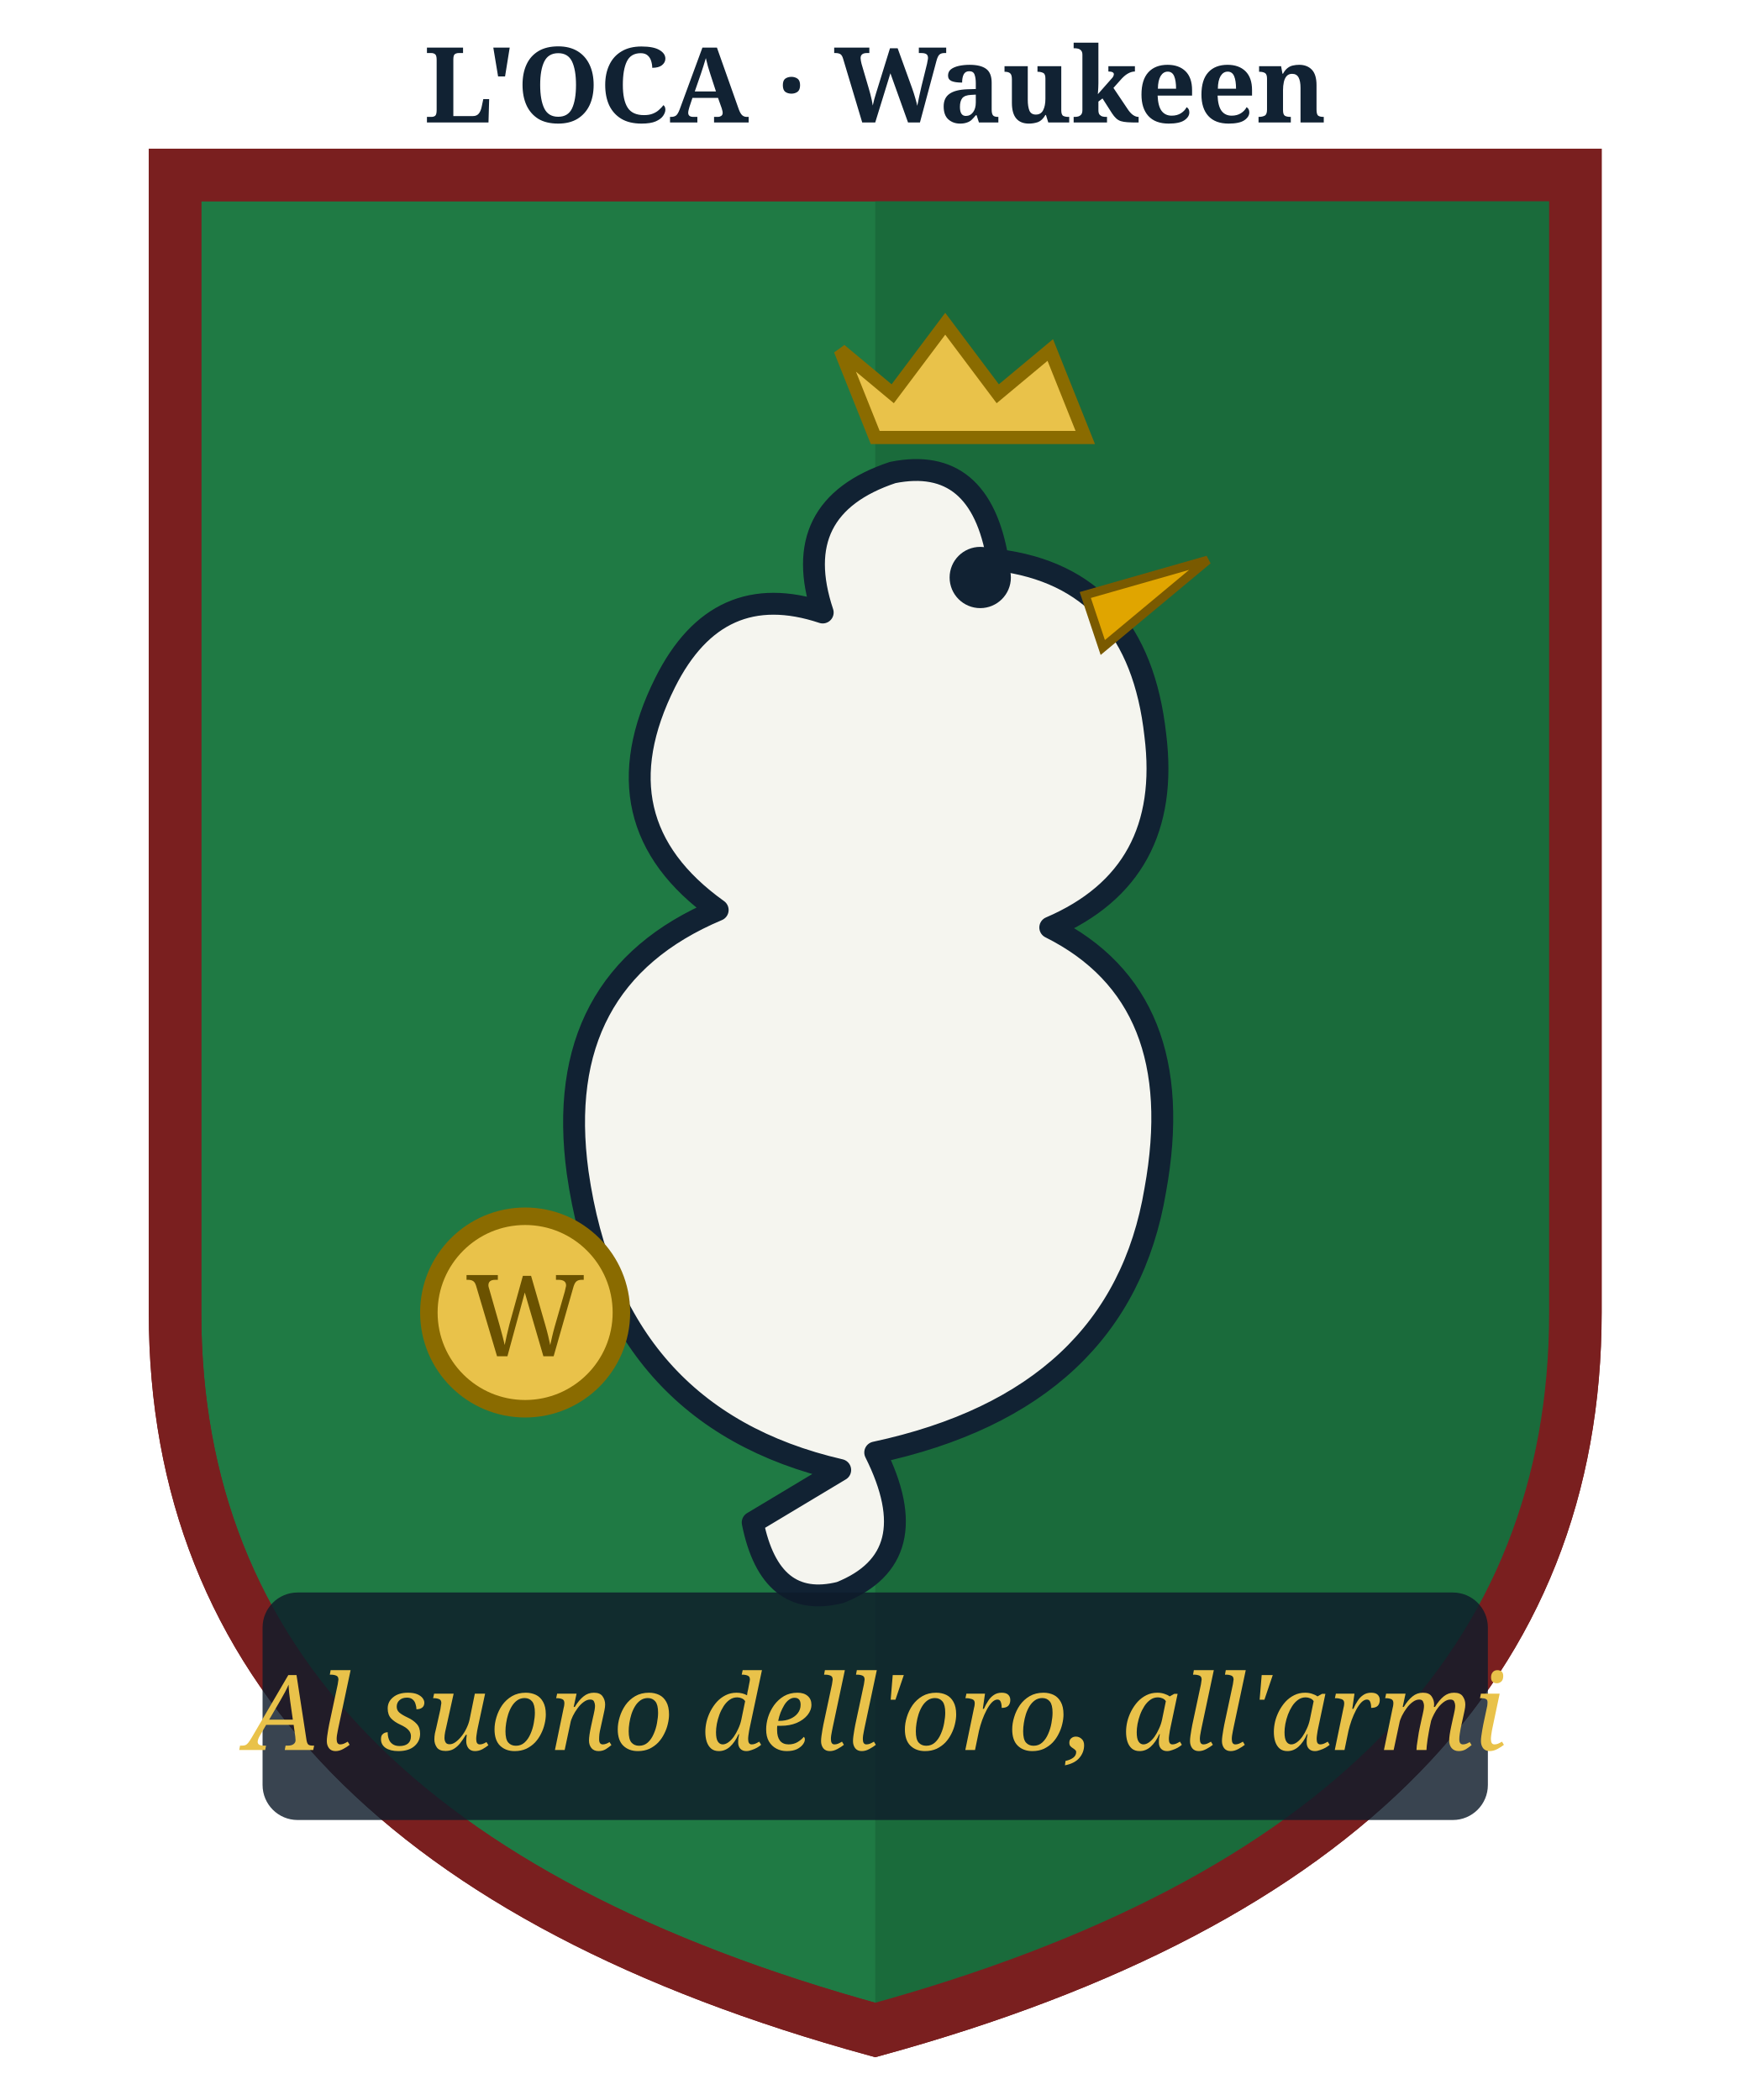
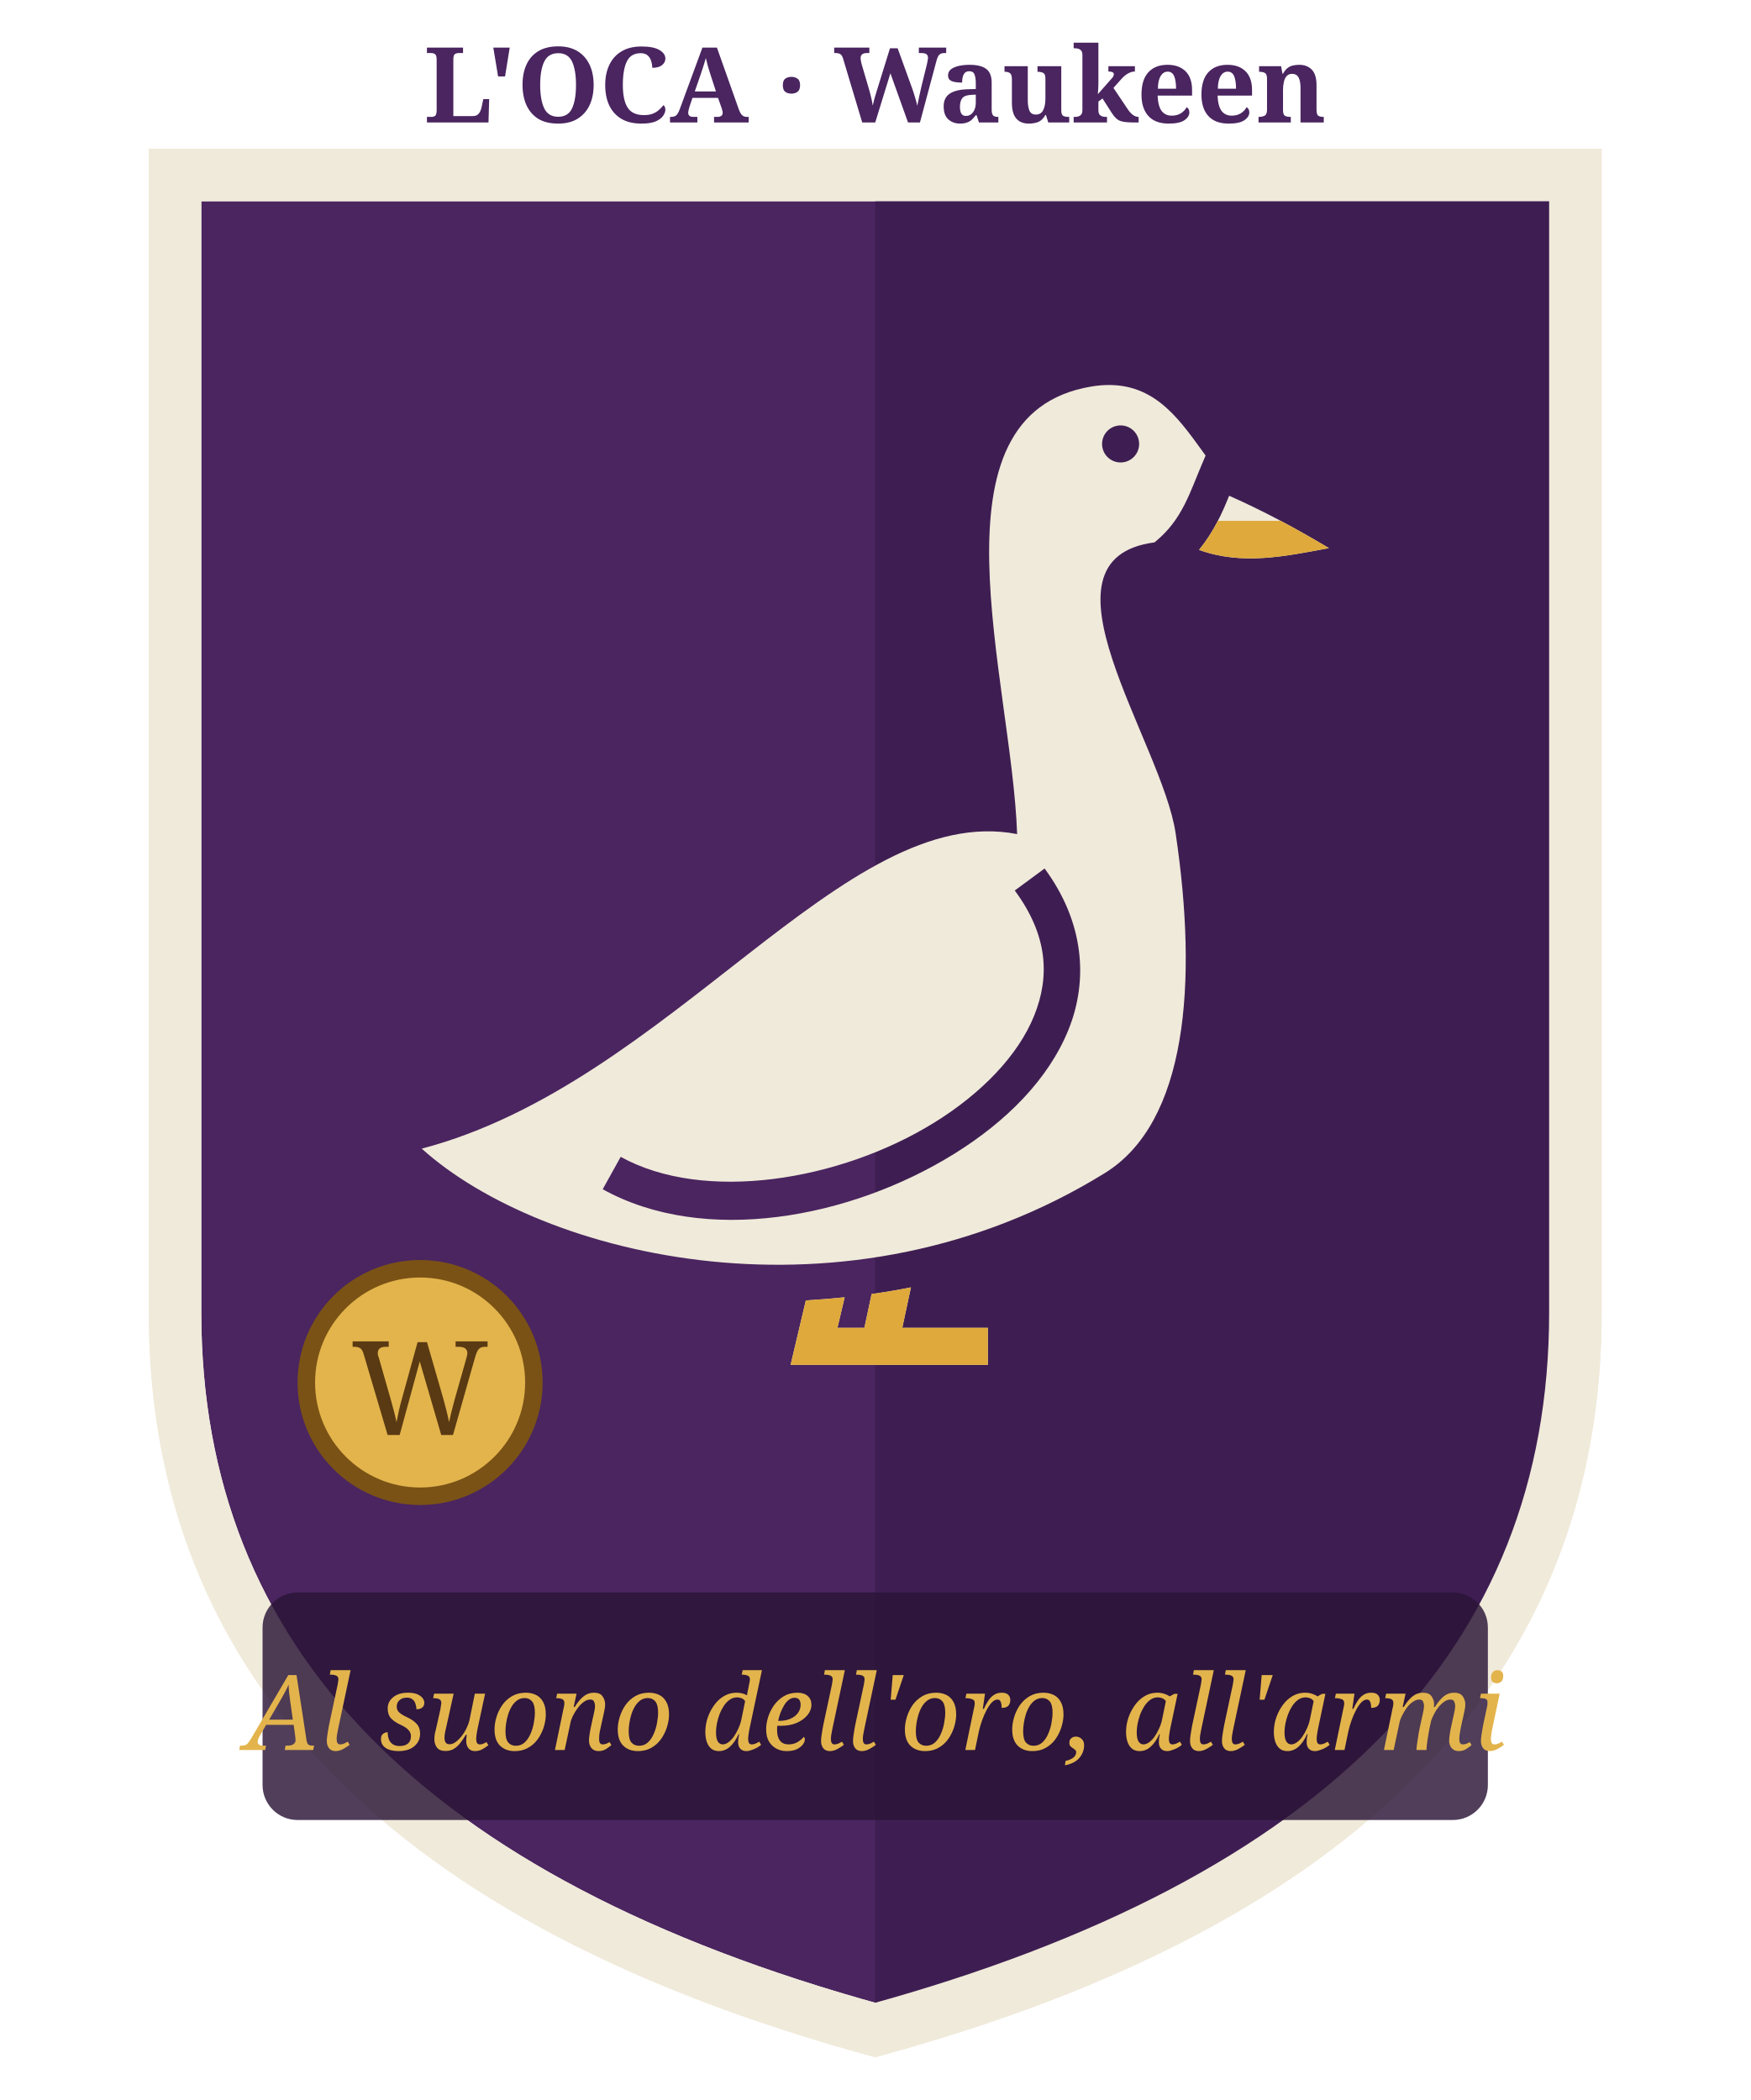
- <svg xmlns="http://www.w3.org/2000/svg" viewBox="0 0 200 240" width="200" height="240" role="img" aria-label="Stemma Contrada dell'Oca">
+ <svg xmlns="http://www.w3.org/2000/svg" viewBox="0 0 200 240" width="200" height="240" role="img" aria-label="Stemma Contrada dell'Oca — distretto The Golden Plume">
  <defs>
    <clipPath id="g1">
      <path d="M20 20 H180 V150 Q180 210 100 232 Q20 210 20 150 Z" />
    </clipPath>
+     <clipPath id="g1-or">
+       <rect x="406" y="84" width="92" height="74" />
+       <rect x="188" y="450" width="234" height="62" />
+     </clipPath>
  </defs>
-   <path d="M20 20 H180 V150 Q180 210 100 232 Q20 210 20 150 Z" fill="#1f7a44" stroke="#7a1f1f" stroke-width="6" />
+   <path d="M20 20 H180 V150 Q180 210 100 232 Q20 210 20 150 Z" fill="#4a2560" stroke="#f0eada" stroke-width="6" />
  <g clip-path="url(#g1)">
-     <path d="M100 20 H180 V150 Q180 210 100 232 Z" fill="#1a6b3b" />
-     <g stroke="#123" stroke-width="2.5" stroke-linejoin="round" fill="#f5f5ef">
-       <path d="M96 168 q-26 -6 -30 -34 q-3 -22 16 -30 q-14 -10 -6 -26 q6 -12 18 -8 q-4 -12 8 -16 q10 -2 12 10 q16 2 18 20 q2 16 -12 22 q16 8 12 30 q-4 24 -32 30 q6 12 -4 16 q-8 2 -10 -8z" />
+     <path d="M100 20 H180 V150 Q180 210 100 232 Z" fill="#3e1e52" />
+     <g transform="translate(39.78 39.76) scale(0.23529)">
+       <path d="M370.019 18.023c-2.843-.035-5.859.197-9.075.73-81.664 13.54-38.657 142.295-36.095 217.397-84.163-16.327-168.007 121.048-289.118 152.787 58.086 52.473 206.05 89.6 331.739 11.85 39.804-24.622 45.26-92.014 34.343-165.049-6.703-44.845-71.755-133.176-10.269-141.266l.611-.504c12.884-10.608 16.606-23.842 22.522-37.699l1.699-3.976c-11.688-16.016-23.17-33.986-46.357-34.27zm5.08 19.625a9 9 0 0 1 9 9 9 9 0 0 1-9 9 9 9 0 0 1-9-9 9 9 0 0 1 9-9zm52.703 34.172c-3.28 8.167-7.411 17.45-14.612 26.293 21.035 7.63 41.929 3.078 63.079-.863-15.515-9.272-32.003-18.195-48.467-25.43zm-89.608 181.053c19.109 25.924 21.374 53.965 11.637 78.183-9.737 24.219-30.345 44.797-55.67 60.49-50.65 31.389-121.288 44.45-170.553 17.11l8.735-15.738c40.364 22.4 106.342 11.833 152.338-16.67 22.997-14.252 40.72-32.684 48.449-51.906 7.729-19.223 6.596-39.053-9.426-60.79l14.49-10.68zM273.28 456.322a332.68 332.68 0 0 1-19.095 3.232l-3.508 16.426h-13.084l3.508-14.842a400.208 400.208 0 0 1-18.852 1.506l-7.408 31.336h95.79v-18h-41.548l4.197-19.658z" fill="#f0eada" />
+       <g clip-path="url(#g1-or)">
+         <path d="M370.019 18.023c-2.843-.035-5.859.197-9.075.73-81.664 13.54-38.657 142.295-36.095 217.397-84.163-16.327-168.007 121.048-289.118 152.787 58.086 52.473 206.05 89.6 331.739 11.85 39.804-24.622 45.26-92.014 34.343-165.049-6.703-44.845-71.755-133.176-10.269-141.266l.611-.504c12.884-10.608 16.606-23.842 22.522-37.699l1.699-3.976c-11.688-16.016-23.17-33.986-46.357-34.27zm5.08 19.625a9 9 0 0 1 9 9 9 9 0 0 1-9 9 9 9 0 0 1-9-9 9 9 0 0 1 9-9zm52.703 34.172c-3.28 8.167-7.411 17.45-14.612 26.293 21.035 7.63 41.929 3.078 63.079-.863-15.515-9.272-32.003-18.195-48.467-25.43zm-89.608 181.053c19.109 25.924 21.374 53.965 11.637 78.183-9.737 24.219-30.345 44.797-55.67 60.49-50.65 31.389-121.288 44.45-170.553 17.11l8.735-15.738c40.364 22.4 106.342 11.833 152.338-16.67 22.997-14.252 40.72-32.684 48.449-51.906 7.729-19.223 6.596-39.053-9.426-60.79l14.49-10.68zM273.28 456.322a332.68 332.68 0 0 1-19.095 3.232l-3.508 16.426h-13.084l3.508-14.842a400.208 400.208 0 0 1-18.852 1.506l-7.408 31.336h95.79v-18h-41.548l4.197-19.658z" fill="#dfa93b" />
+       </g>
    </g>
-     <circle cx="112" cy="66" r="3.5" fill="#123" />
-     <path d="M124 68 l14 -4 l-12 10z" fill="#e0a500" stroke="#7a5a00" stroke-width="1" />
-     <path d="M100 50 h24 l-4 -10 -6 5 -6 -8 -6 8 -6 -5z" fill="#e9c24a" stroke="#8a6b00" stroke-width="1.5" />
-     <circle cx="60" cy="150" r="11" fill="#e9c24a" stroke="#8a6b00" stroke-width="2" />
-     <text x="60" y="155" font-family="Georgia,serif" font-size="13" text-anchor="middle" fill="#6b5200">W</text>
+     <circle cx="48" cy="158" r="13" fill="#e3b44c" stroke="#7a5215" stroke-width="2" />
+     <text x="48" y="164" font-family="Georgia,serif" font-size="15" text-anchor="middle" fill="#5a3a12">W</text>
  </g>
-   <path d="M20 20 H180 V150 Q180 210 100 232 Q20 210 20 150 Z" fill="none" stroke="#7a1f1f" stroke-width="6" />
-   <rect x="30" y="182" width="140" height="26" rx="4" fill="#0d1b2a" opacity="0.82" />
-   <text x="100" y="200" font-family="Georgia,serif" font-size="12" fill="#e9c24a" text-anchor="middle" font-style="italic">Al suono dell'oro, all'armi</text>
-   <text x="100" y="14" font-family="Georgia,serif" font-size="12" fill="#123" text-anchor="middle" font-weight="bold">L'OCA · Waukeen</text>
+   <path d="M20 20 H180 V150 Q180 210 100 232 Q20 210 20 150 Z" fill="none" stroke="#f0eada" stroke-width="6" />
+   <rect x="30" y="182" width="140" height="26" rx="4" fill="#2a1436" opacity="0.82" />
+   <text x="100" y="200" font-family="Georgia,serif" font-size="12" fill="#e3b44c" text-anchor="middle" font-style="italic">Al suono dell'oro, all'armi</text>
+   <text x="100" y="14" font-family="Georgia,serif" font-size="12" fill="#4a2560" text-anchor="middle" font-weight="bold">L'OCA · Waukeen</text>
</svg>
